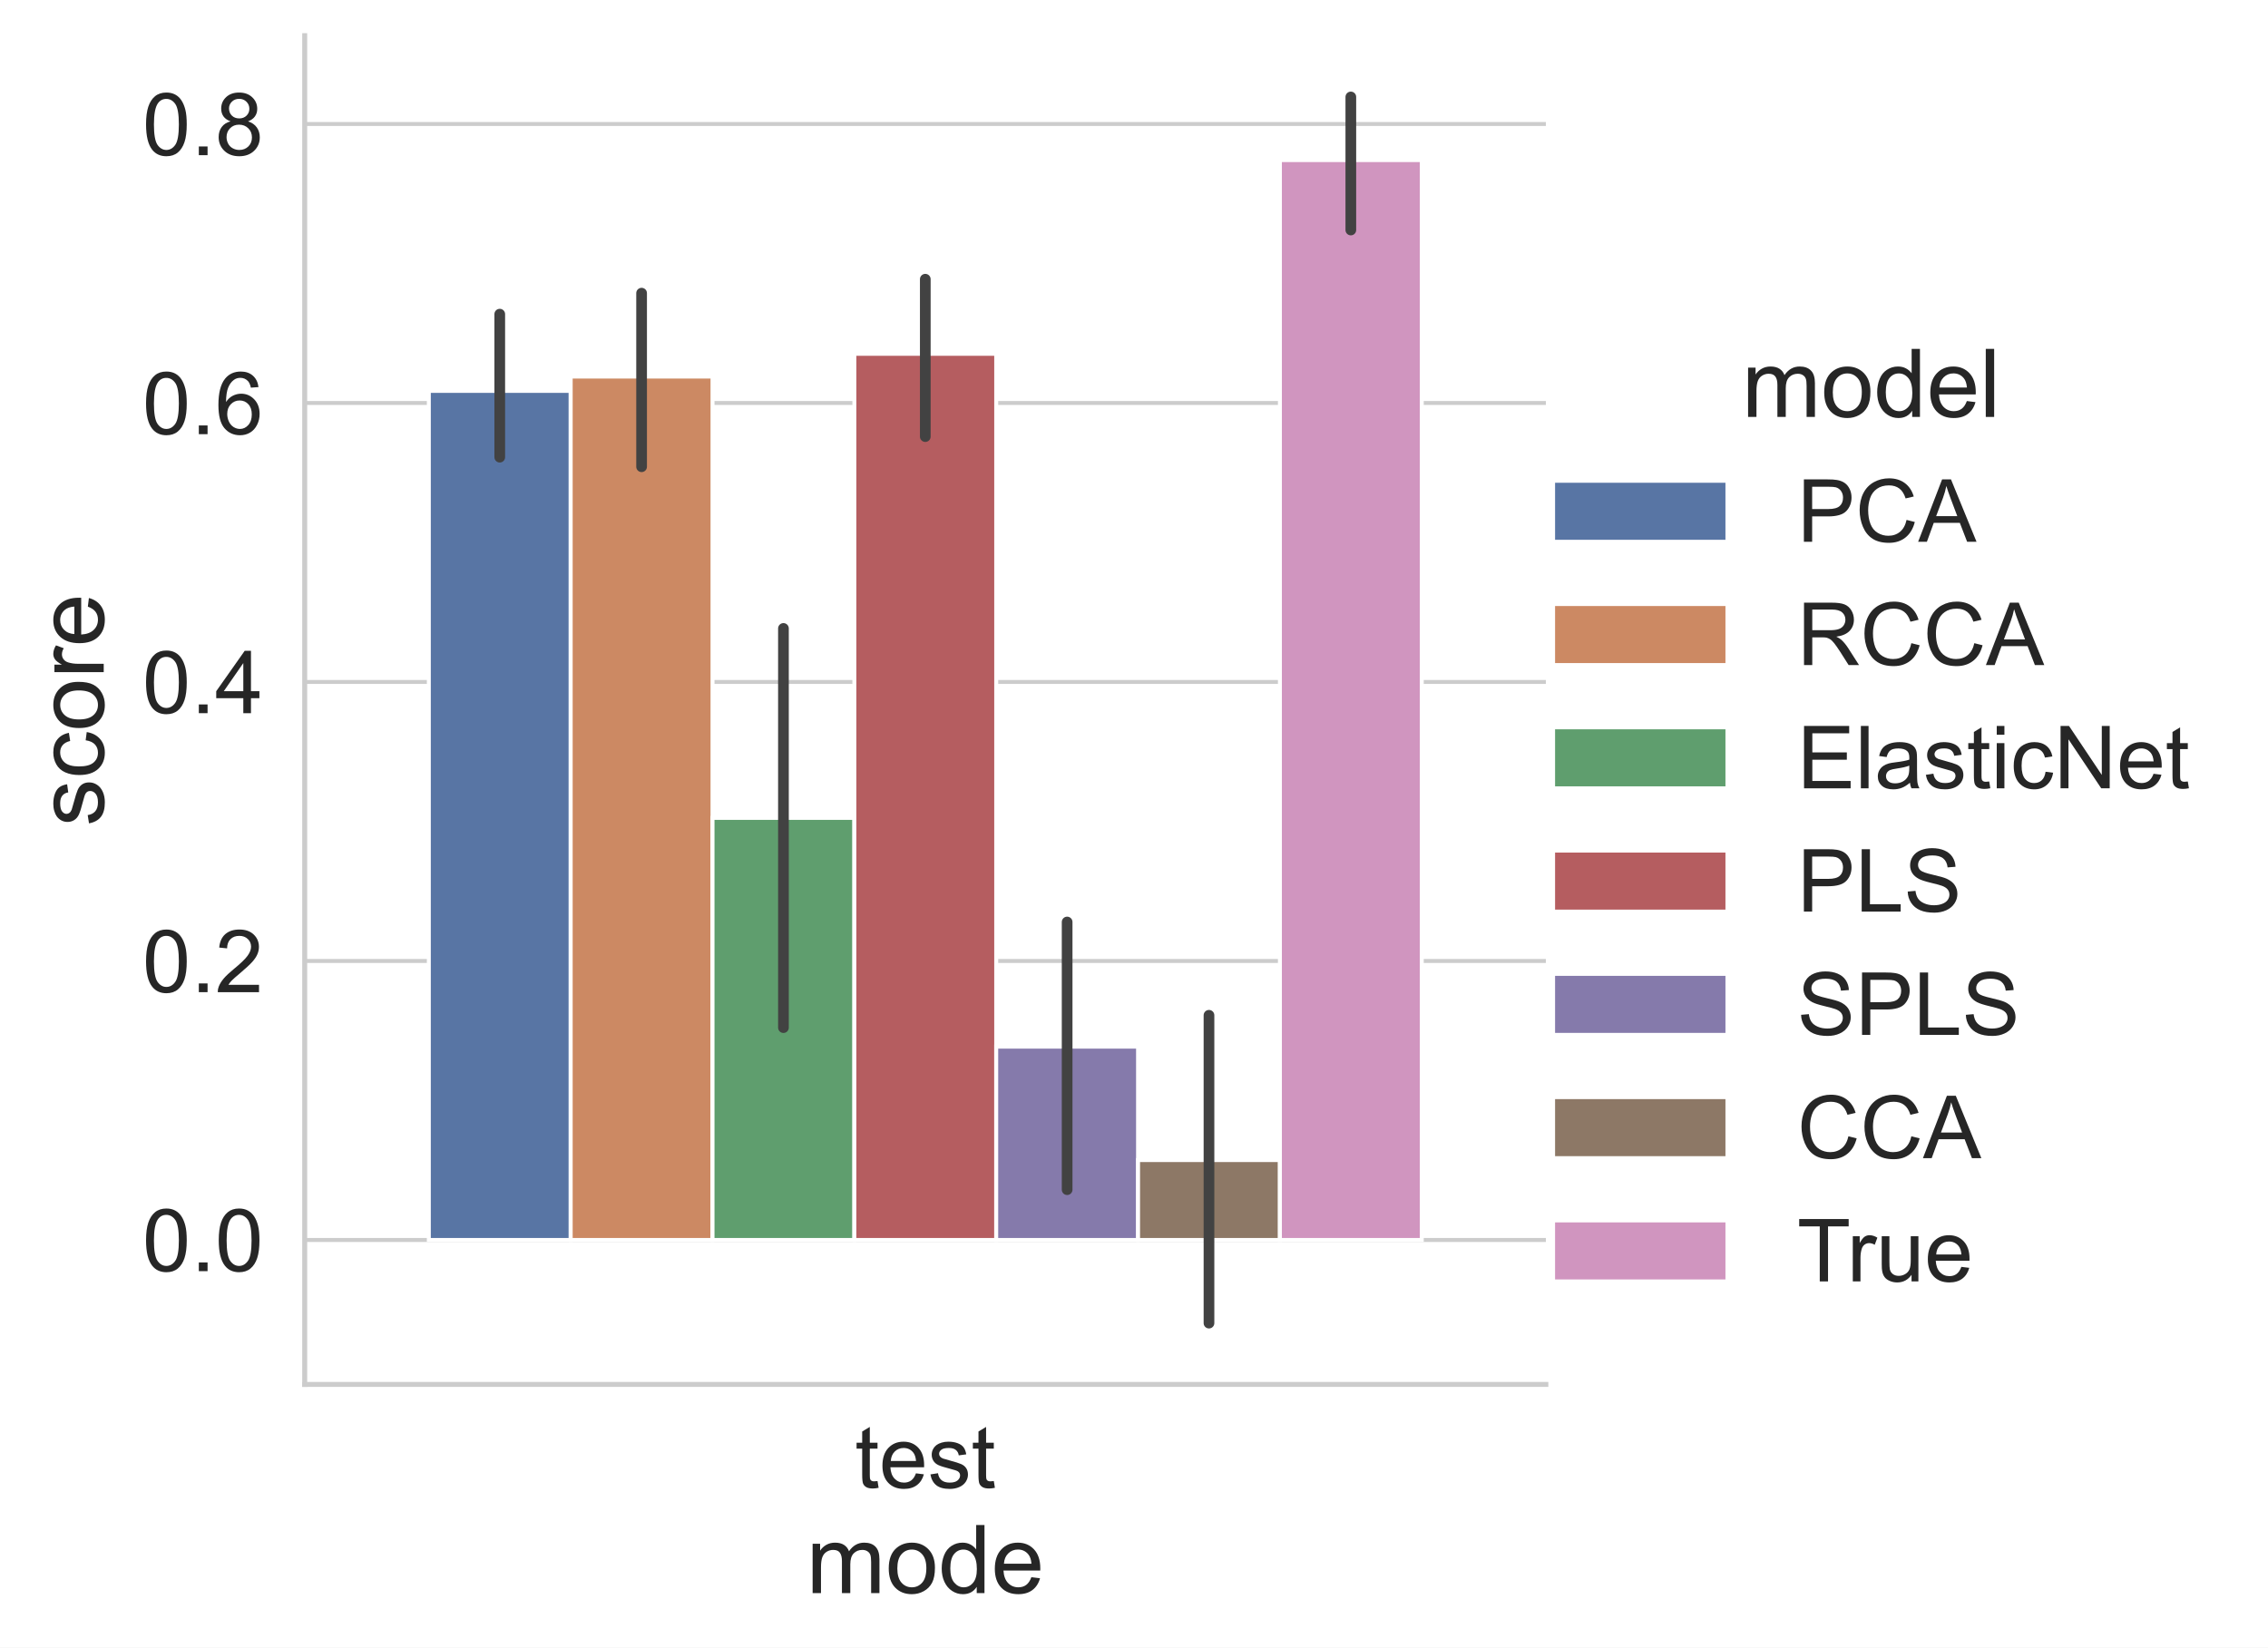
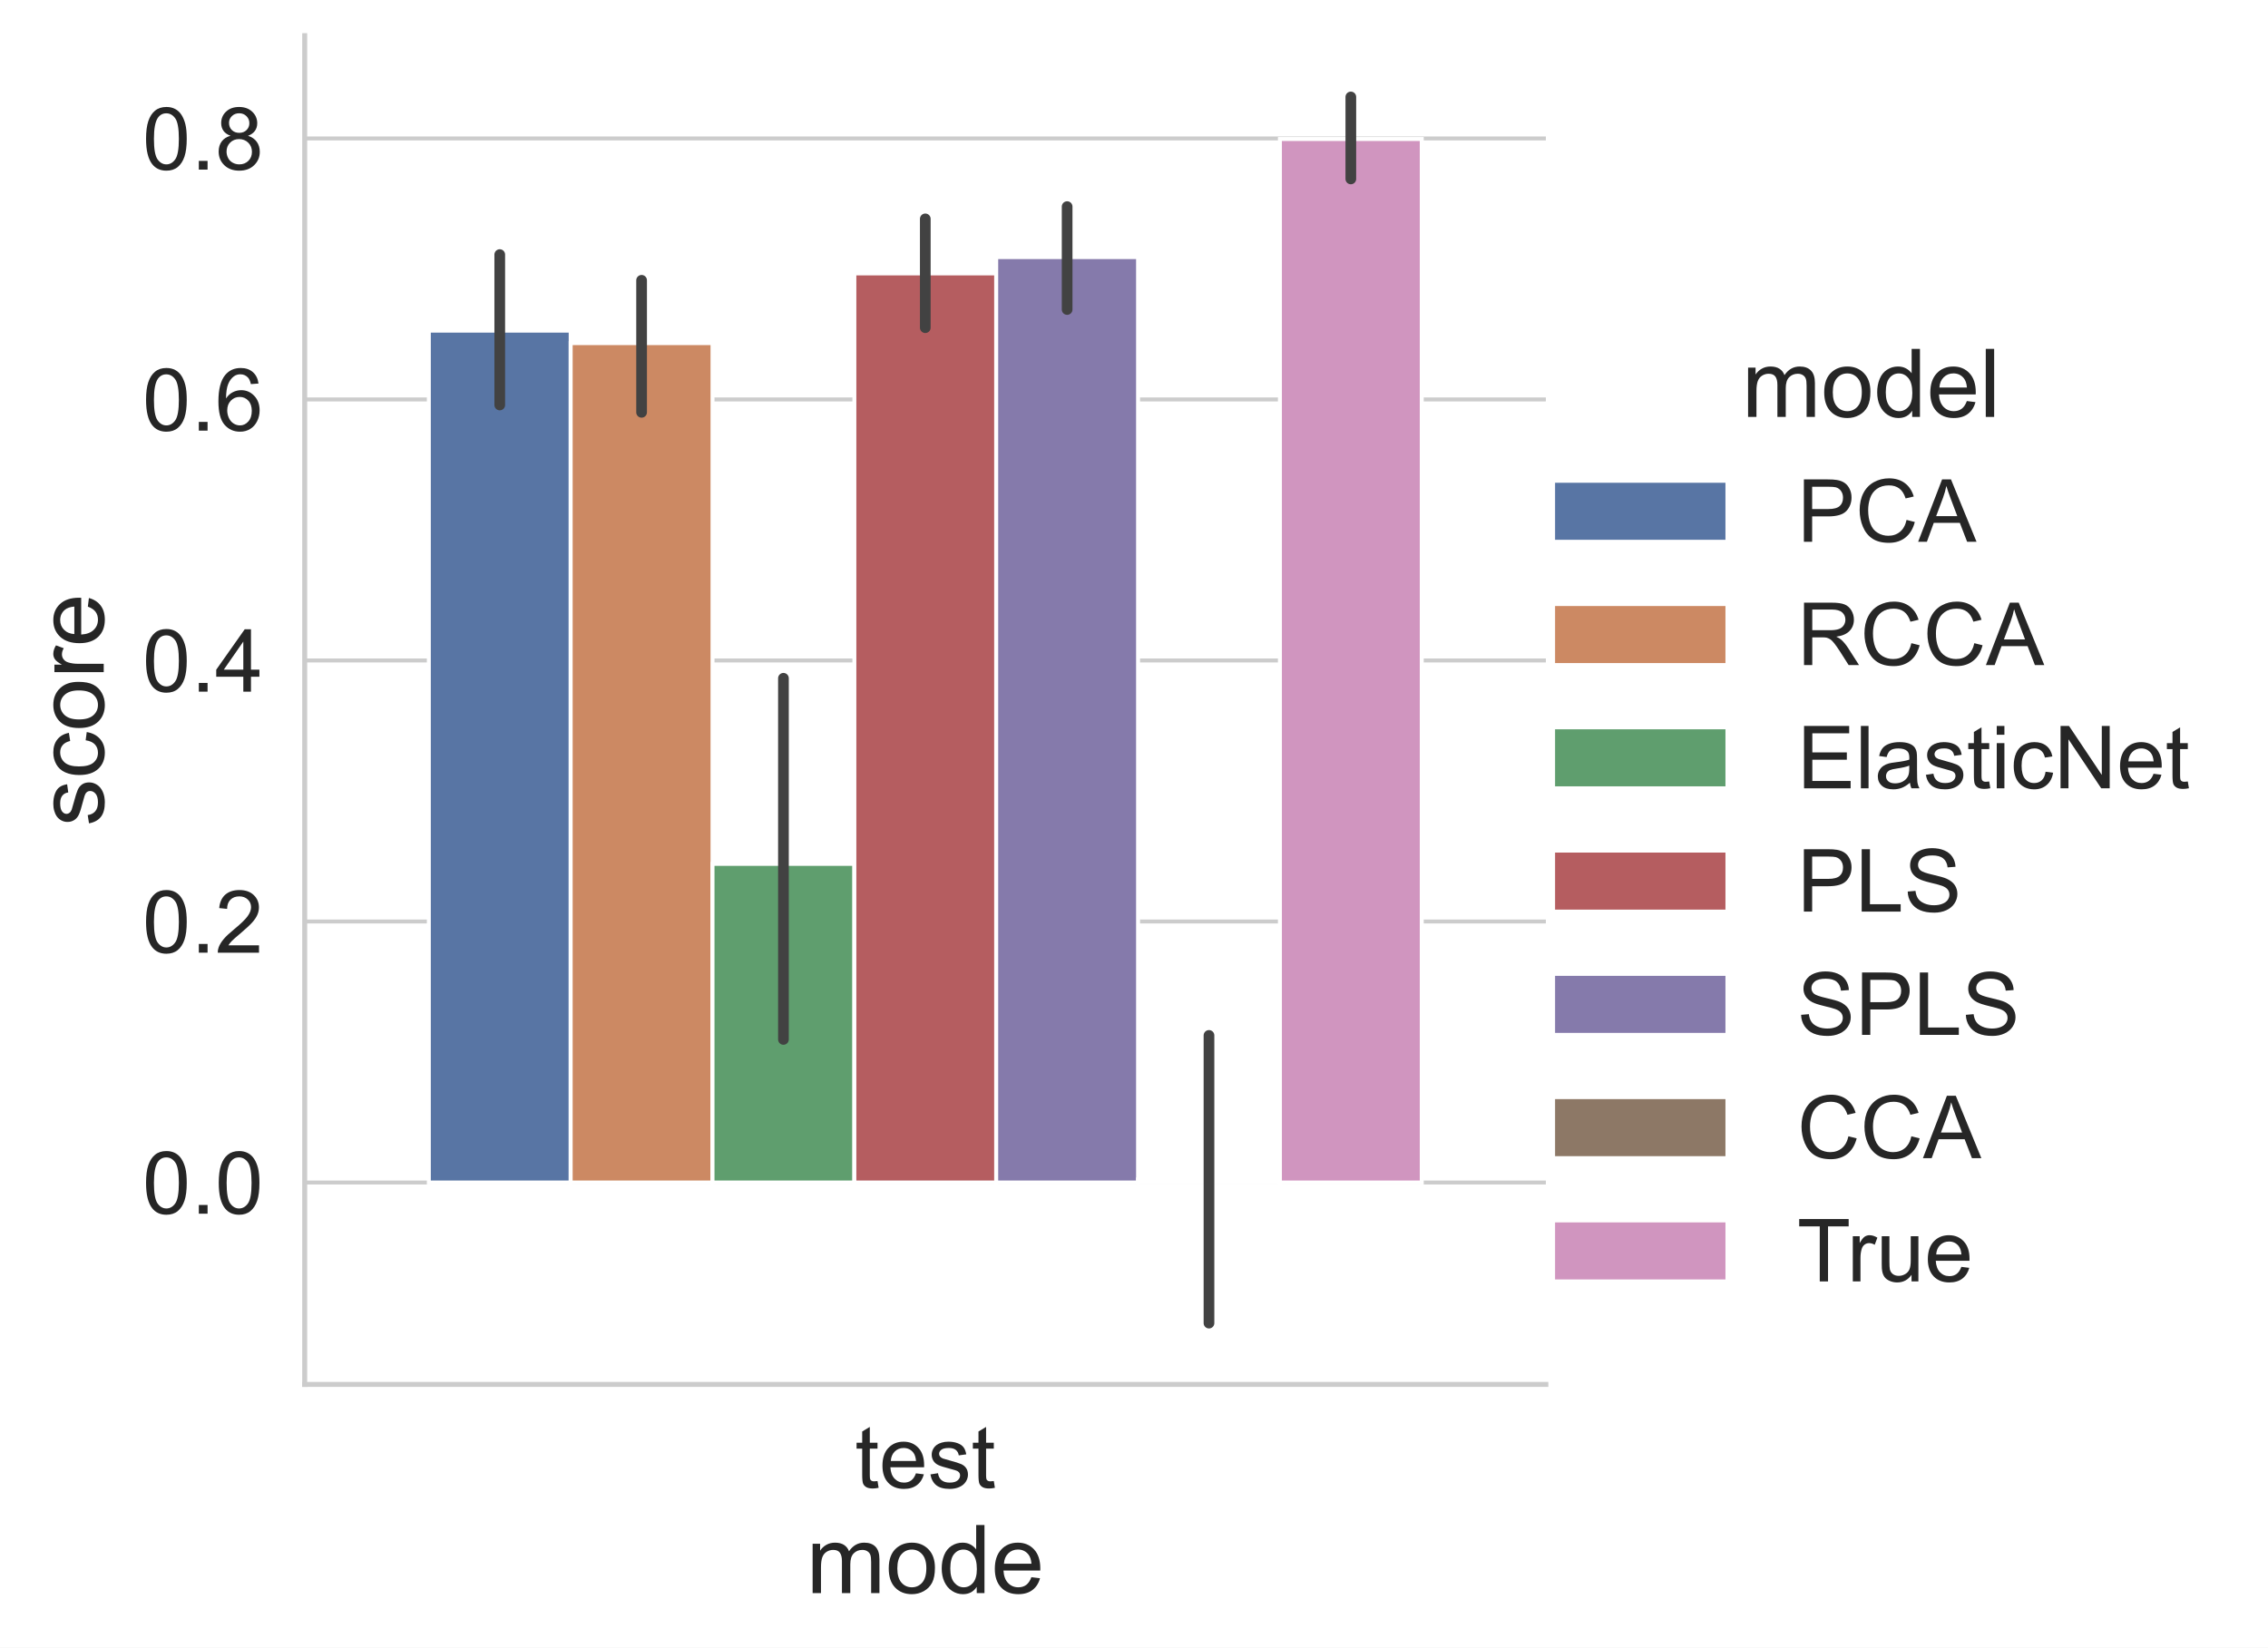
<svg xmlns="http://www.w3.org/2000/svg" xmlns:xlink="http://www.w3.org/1999/xlink" width="457.925pt" height="332.743pt" viewBox="0 0 457.925 332.743" version="1.1">
  <defs>
    <style type="text/css">*{stroke-linejoin: round; stroke-linecap: butt}</style>
  </defs>
  <g id="figure_1">
    <g id="patch_1">
      <path d="M 0 332.743  L 457.925 332.743  L 457.925 0  L 0 0  z " style="fill: #ffffff" />
    </g>
    <g id="axes_1">
      <g id="patch_2">
        <path d="M 61.523 279.588  L 312.121 279.588  L 312.121 7.2  L 61.523 7.2  z " style="fill: #ffffff" />
      </g>
      <g id="matplotlib.axis_1">
        <g id="xtick_1">
          <g id="text_1">
            <g style="fill: #262626" transform="translate(172.6391 300.4857) scale(0.176 -0.176)">
              <defs>
                <path id="ArialMT-74" d="M 1650 503  L 1731 6  Q 1494 -44 1306 -44  Q 1000 -44 831 53  Q 663 150 594 308  Q 525 466 525 972  L 525 2881  L 113 2881  L 113 3319  L 525 3319  L 525 4141  L 1084 4478  L 1084 3319  L 1650 3319  L 1650 2881  L 1084 2881  L 1084 941  Q 1084 700 1114 631  Q 1144 563 1211 522  Q 1278 481 1403 481  Q 1497 481 1650 503  z " transform="scale(0.015625)" />
                <path id="ArialMT-65" d="M 2694 1069  L 3275 997  Q 3138 488 2766 206  Q 2394 -75 1816 -75  Q 1088 -75 661 373  Q 234 822 234 1631  Q 234 2469 665 2931  Q 1097 3394 1784 3394  Q 2450 3394 2872 2941  Q 3294 2488 3294 1666  Q 3294 1616 3291 1516  L 816 1516  Q 847 969 1125 678  Q 1403 388 1819 388  Q 2128 388 2347 550  Q 2566 713 2694 1069  z M 847 1978  L 2700 1978  Q 2663 2397 2488 2606  Q 2219 2931 1791 2931  Q 1403 2931 1139 2672  Q 875 2413 847 1978  z " transform="scale(0.015625)" />
                <path id="ArialMT-73" d="M 197 991  L 753 1078  Q 800 744 1014 566  Q 1228 388 1613 388  Q 2000 388 2187 545  Q 2375 703 2375 916  Q 2375 1106 2209 1216  Q 2094 1291 1634 1406  Q 1016 1563 777 1677  Q 538 1791 414 1992  Q 291 2194 291 2438  Q 291 2659 392 2848  Q 494 3038 669 3163  Q 800 3259 1026 3326  Q 1253 3394 1513 3394  Q 1903 3394 2198 3281  Q 2494 3169 2634 2976  Q 2775 2784 2828 2463  L 2278 2388  Q 2241 2644 2061 2787  Q 1881 2931 1553 2931  Q 1166 2931 1000 2803  Q 834 2675 834 2503  Q 834 2394 903 2306  Q 972 2216 1119 2156  Q 1203 2125 1616 2013  Q 2213 1853 2448 1751  Q 2684 1650 2818 1456  Q 2953 1263 2953 975  Q 2953 694 2789 445  Q 2625 197 2315 61  Q 2006 -75 1616 -75  Q 969 -75 630 194  Q 291 463 197 991  z " transform="scale(0.015625)" />
              </defs>
              <use xlink:href="#ArialMT-74" />
              <use xlink:href="#ArialMT-65" x="27.783" />
              <use xlink:href="#ArialMT-73" x="83.398" />
              <use xlink:href="#ArialMT-74" x="133.398" />
            </g>
          </g>
        </g>
        <g id="text_2">
          <g style="fill: #262626" transform="translate(162.8102 321.7267) scale(0.192 -0.192)">
            <defs>
              <path id="ArialMT-6d" d="M 422 0  L 422 3319  L 925 3319  L 925 2853  Q 1081 3097 1340 3245  Q 1600 3394 1931 3394  Q 2300 3394 2536 3241  Q 2772 3088 2869 2813  Q 3263 3394 3894 3394  Q 4388 3394 4653 3120  Q 4919 2847 4919 2278  L 4919 0  L 4359 0  L 4359 2091  Q 4359 2428 4304 2576  Q 4250 2725 4106 2815  Q 3963 2906 3769 2906  Q 3419 2906 3187 2673  Q 2956 2441 2956 1928  L 2956 0  L 2394 0  L 2394 2156  Q 2394 2531 2256 2718  Q 2119 2906 1806 2906  Q 1569 2906 1367 2781  Q 1166 2656 1075 2415  Q 984 2175 984 1722  L 984 0  L 422 0  z " transform="scale(0.015625)" />
              <path id="ArialMT-6f" d="M 213 1659  Q 213 2581 725 3025  Q 1153 3394 1769 3394  Q 2453 3394 2887 2945  Q 3322 2497 3322 1706  Q 3322 1066 3130 698  Q 2938 331 2570 128  Q 2203 -75 1769 -75  Q 1072 -75 642 372  Q 213 819 213 1659  z M 791 1659  Q 791 1022 1069 705  Q 1347 388 1769 388  Q 2188 388 2466 706  Q 2744 1025 2744 1678  Q 2744 2294 2464 2611  Q 2184 2928 1769 2928  Q 1347 2928 1069 2612  Q 791 2297 791 1659  z " transform="scale(0.015625)" />
              <path id="ArialMT-64" d="M 2575 0  L 2575 419  Q 2259 -75 1647 -75  Q 1250 -75 917 144  Q 584 363 401 755  Q 219 1147 219 1656  Q 219 2153 384 2558  Q 550 2963 881 3178  Q 1213 3394 1622 3394  Q 1922 3394 2156 3267  Q 2391 3141 2538 2938  L 2538 4581  L 3097 4581  L 3097 0  L 2575 0  z M 797 1656  Q 797 1019 1065 703  Q 1334 388 1700 388  Q 2069 388 2326 689  Q 2584 991 2584 1609  Q 2584 2291 2321 2609  Q 2059 2928 1675 2928  Q 1300 2928 1048 2622  Q 797 2316 797 1656  z " transform="scale(0.015625)" />
            </defs>
            <use xlink:href="#ArialMT-6d" />
            <use xlink:href="#ArialMT-6f" x="83.301" />
            <use xlink:href="#ArialMT-64" x="138.916" />
            <use xlink:href="#ArialMT-65" x="194.531" />
          </g>
        </g>
      </g>
      <g id="matplotlib.axis_2">
        <g id="ytick_1">
          <g id="line2d_1">
-             <path d="M 61.523 250.416  L 312.121 250.416  " clip-path="url(#p7369bde68f)" style="fill: none; stroke: #cccccc; stroke-width: 0.8; stroke-linecap: round" />
+             <path d="M 61.523 238.811  L 312.121 238.811  " clip-path="url(#p3c79555318)" style="fill: none; stroke: #cccccc; stroke-width: 0.8; stroke-linecap: round" />
          </g>
          <g id="text_3">
-             <g style="fill: #262626" transform="translate(28.759 256.7147) scale(0.176 -0.176)">
+             <g style="fill: #262626" transform="translate(28.759 245.1102) scale(0.176 -0.176)">
              <defs>
                <path id="ArialMT-30" d="M 266 2259  Q 266 3072 433 3567  Q 600 4063 929 4331  Q 1259 4600 1759 4600  Q 2128 4600 2406 4451  Q 2684 4303 2865 4023  Q 3047 3744 3150 3342  Q 3253 2941 3253 2259  Q 3253 1453 3087 958  Q 2922 463 2592 192  Q 2263 -78 1759 -78  Q 1097 -78 719 397  Q 266 969 266 2259  z M 844 2259  Q 844 1131 1108 757  Q 1372 384 1759 384  Q 2147 384 2411 759  Q 2675 1134 2675 2259  Q 2675 3391 2411 3762  Q 2147 4134 1753 4134  Q 1366 4134 1134 3806  Q 844 3388 844 2259  z " transform="scale(0.015625)" />
                <path id="ArialMT-2e" d="M 581 0  L 581 641  L 1222 641  L 1222 0  L 581 0  z " transform="scale(0.015625)" />
              </defs>
              <use xlink:href="#ArialMT-30" />
              <use xlink:href="#ArialMT-2e" x="55.615" />
              <use xlink:href="#ArialMT-30" x="83.398" />
            </g>
          </g>
        </g>
        <g id="ytick_2">
          <g id="line2d_2">
-             <path d="M 61.523 194.072  L 312.121 194.072  " clip-path="url(#p7369bde68f)" style="fill: none; stroke: #cccccc; stroke-width: 0.8; stroke-linecap: round" />
+             <path d="M 61.523 186.097  L 312.121 186.097  " clip-path="url(#p3c79555318)" style="fill: none; stroke: #cccccc; stroke-width: 0.8; stroke-linecap: round" />
          </g>
          <g id="text_4">
-             <g style="fill: #262626" transform="translate(28.759 200.3709) scale(0.176 -0.176)">
+             <g style="fill: #262626" transform="translate(28.759 192.3961) scale(0.176 -0.176)">
              <defs>
                <path id="ArialMT-32" d="M 3222 541  L 3222 0  L 194 0  Q 188 203 259 391  Q 375 700 629 1000  Q 884 1300 1366 1694  Q 2113 2306 2375 2664  Q 2638 3022 2638 3341  Q 2638 3675 2398 3904  Q 2159 4134 1775 4134  Q 1369 4134 1125 3890  Q 881 3647 878 3216  L 300 3275  Q 359 3922 746 4261  Q 1134 4600 1788 4600  Q 2447 4600 2831 4234  Q 3216 3869 3216 3328  Q 3216 3053 3103 2787  Q 2991 2522 2730 2228  Q 2469 1934 1863 1422  Q 1356 997 1212 845  Q 1069 694 975 541  L 3222 541  z " transform="scale(0.015625)" />
              </defs>
              <use xlink:href="#ArialMT-30" />
              <use xlink:href="#ArialMT-2e" x="55.615" />
              <use xlink:href="#ArialMT-32" x="83.398" />
            </g>
          </g>
        </g>
        <g id="ytick_3">
          <g id="line2d_3">
-             <path d="M 61.523 137.728  L 312.121 137.728  " clip-path="url(#p7369bde68f)" style="fill: none; stroke: #cccccc; stroke-width: 0.8; stroke-linecap: round" />
+             <path d="M 61.523 133.383  L 312.121 133.383  " clip-path="url(#p3c79555318)" style="fill: none; stroke: #cccccc; stroke-width: 0.8; stroke-linecap: round" />
          </g>
          <g id="text_5">
-             <g style="fill: #262626" transform="translate(28.759 144.0271) scale(0.176 -0.176)">
+             <g style="fill: #262626" transform="translate(28.759 139.6819) scale(0.176 -0.176)">
              <defs>
                <path id="ArialMT-34" d="M 2069 0  L 2069 1097  L 81 1097  L 81 1613  L 2172 4581  L 2631 4581  L 2631 1613  L 3250 1613  L 3250 1097  L 2631 1097  L 2631 0  L 2069 0  z M 2069 1613  L 2069 3678  L 634 1613  L 2069 1613  z " transform="scale(0.015625)" />
              </defs>
              <use xlink:href="#ArialMT-30" />
              <use xlink:href="#ArialMT-2e" x="55.615" />
              <use xlink:href="#ArialMT-34" x="83.398" />
            </g>
          </g>
        </g>
        <g id="ytick_4">
          <g id="line2d_4">
-             <path d="M 61.523 81.384  L 312.121 81.384  " clip-path="url(#p7369bde68f)" style="fill: none; stroke: #cccccc; stroke-width: 0.8; stroke-linecap: round" />
+             <path d="M 61.523 80.669  L 312.121 80.669  " clip-path="url(#p3c79555318)" style="fill: none; stroke: #cccccc; stroke-width: 0.8; stroke-linecap: round" />
          </g>
          <g id="text_6">
-             <g style="fill: #262626" transform="translate(28.759 87.68328) scale(0.176 -0.176)">
+             <g style="fill: #262626" transform="translate(28.759 86.96777) scale(0.176 -0.176)">
              <defs>
                <path id="ArialMT-36" d="M 3184 3459  L 2625 3416  Q 2550 3747 2413 3897  Q 2184 4138 1850 4138  Q 1581 4138 1378 3988  Q 1113 3794 959 3422  Q 806 3050 800 2363  Q 1003 2672 1297 2822  Q 1591 2972 1913 2972  Q 2475 2972 2870 2558  Q 3266 2144 3266 1488  Q 3266 1056 3080 686  Q 2894 316 2569 119  Q 2244 -78 1831 -78  Q 1128 -78 684 439  Q 241 956 241 2144  Q 241 3472 731 4075  Q 1159 4600 1884 4600  Q 2425 4600 2770 4297  Q 3116 3994 3184 3459  z M 888 1484  Q 888 1194 1011 928  Q 1134 663 1356 523  Q 1578 384 1822 384  Q 2178 384 2434 671  Q 2691 959 2691 1453  Q 2691 1928 2437 2201  Q 2184 2475 1800 2475  Q 1419 2475 1153 2201  Q 888 1928 888 1484  z " transform="scale(0.015625)" />
              </defs>
              <use xlink:href="#ArialMT-30" />
              <use xlink:href="#ArialMT-2e" x="55.615" />
              <use xlink:href="#ArialMT-36" x="83.398" />
            </g>
          </g>
        </g>
        <g id="ytick_5">
          <g id="line2d_5">
-             <path d="M 61.523 25.041  L 312.121 25.041  " clip-path="url(#p7369bde68f)" style="fill: none; stroke: #cccccc; stroke-width: 0.8; stroke-linecap: round" />
+             <path d="M 61.523 27.955  L 312.121 27.955  " clip-path="url(#p3c79555318)" style="fill: none; stroke: #cccccc; stroke-width: 0.8; stroke-linecap: round" />
          </g>
          <g id="text_7">
-             <g style="fill: #262626" transform="translate(28.759 31.33949) scale(0.176 -0.176)">
+             <g style="fill: #262626" transform="translate(28.759 34.25361) scale(0.176 -0.176)">
              <defs>
                <path id="ArialMT-38" d="M 1131 2484  Q 781 2613 612 2850  Q 444 3088 444 3419  Q 444 3919 803 4259  Q 1163 4600 1759 4600  Q 2359 4600 2725 4251  Q 3091 3903 3091 3403  Q 3091 3084 2923 2848  Q 2756 2613 2416 2484  Q 2838 2347 3058 2040  Q 3278 1734 3278 1309  Q 3278 722 2862 322  Q 2447 -78 1769 -78  Q 1091 -78 675 323  Q 259 725 259 1325  Q 259 1772 486 2073  Q 713 2375 1131 2484  z M 1019 3438  Q 1019 3113 1228 2906  Q 1438 2700 1772 2700  Q 2097 2700 2305 2904  Q 2513 3109 2513 3406  Q 2513 3716 2298 3927  Q 2084 4138 1766 4138  Q 1444 4138 1231 3931  Q 1019 3725 1019 3438  z M 838 1322  Q 838 1081 952 856  Q 1066 631 1291 507  Q 1516 384 1775 384  Q 2178 384 2440 643  Q 2703 903 2703 1303  Q 2703 1709 2433 1975  Q 2163 2241 1756 2241  Q 1359 2241 1098 1978  Q 838 1716 838 1322  z " transform="scale(0.015625)" />
              </defs>
              <use xlink:href="#ArialMT-30" />
              <use xlink:href="#ArialMT-2e" x="55.615" />
              <use xlink:href="#ArialMT-38" x="83.398" />
            </g>
          </g>
        </g>
        <g id="text_8">
          <g style="fill: #262626" transform="translate(20.943 166.8675) rotate(-90) scale(0.192 -0.192)">
            <defs>
              <path id="ArialMT-63" d="M 2588 1216  L 3141 1144  Q 3050 572 2676 248  Q 2303 -75 1759 -75  Q 1078 -75 664 370  Q 250 816 250 1647  Q 250 2184 428 2587  Q 606 2991 970 3192  Q 1334 3394 1763 3394  Q 2303 3394 2647 3120  Q 2991 2847 3088 2344  L 2541 2259  Q 2463 2594 2264 2762  Q 2066 2931 1784 2931  Q 1359 2931 1093 2626  Q 828 2322 828 1663  Q 828 994 1084 691  Q 1341 388 1753 388  Q 2084 388 2306 591  Q 2528 794 2588 1216  z " transform="scale(0.015625)" />
              <path id="ArialMT-72" d="M 416 0  L 416 3319  L 922 3319  L 922 2816  Q 1116 3169 1280 3281  Q 1444 3394 1641 3394  Q 1925 3394 2219 3213  L 2025 2691  Q 1819 2813 1613 2813  Q 1428 2813 1281 2702  Q 1134 2591 1072 2394  Q 978 2094 978 1738  L 978 0  L 416 0  z " transform="scale(0.015625)" />
            </defs>
            <use xlink:href="#ArialMT-73" />
            <use xlink:href="#ArialMT-63" x="50" />
            <use xlink:href="#ArialMT-6f" x="100" />
            <use xlink:href="#ArialMT-72" x="155.615" />
            <use xlink:href="#ArialMT-65" x="188.916" />
          </g>
        </g>
      </g>
      <g id="patch_3">
-         <path d="M 86.583 250.416  L 115.223 250.416  L 115.223 78.942  L 86.583 78.942  z " clip-path="url(#p7369bde68f)" style="fill: #5875a4; stroke: #ffffff; stroke-width: 0.8; stroke-linejoin: miter" />
+         <path d="M 86.583 238.811  L 115.223 238.811  L 115.223 66.776  L 86.583 66.776  z " clip-path="url(#p3c79555318)" style="fill: #5875a4; stroke: #ffffff; stroke-width: 0.8; stroke-linejoin: miter" />
      </g>
      <g id="patch_4">
-         <path d="M 115.223 250.416  L 143.862 250.416  L 143.862 76.05  L 115.223 76.05  z " clip-path="url(#p7369bde68f)" style="fill: #cc8963; stroke: #ffffff; stroke-width: 0.8; stroke-linejoin: miter" />
+         <path d="M 115.223 238.811  L 143.862 238.811  L 143.862 69.295  L 115.223 69.295  z " clip-path="url(#p3c79555318)" style="fill: #cc8963; stroke: #ffffff; stroke-width: 0.8; stroke-linejoin: miter" />
      </g>
      <g id="patch_5">
-         <path d="M 143.862 250.416  L 172.502 250.416  L 172.502 165.175  L 143.862 165.175  z " clip-path="url(#p7369bde68f)" style="fill: #5f9e6e; stroke: #ffffff; stroke-width: 0.8; stroke-linejoin: miter" />
+         <path d="M 143.862 238.811  L 172.502 238.811  L 172.502 174.464  L 143.862 174.464  z " clip-path="url(#p3c79555318)" style="fill: #5f9e6e; stroke: #ffffff; stroke-width: 0.8; stroke-linejoin: miter" />
      </g>
      <g id="patch_6">
-         <path d="M 172.502 250.416  L 201.142 250.416  L 201.142 71.453  L 172.502 71.453  z " clip-path="url(#p7369bde68f)" style="fill: #b55d60; stroke: #ffffff; stroke-width: 0.8; stroke-linejoin: miter" />
+         <path d="M 172.502 238.811  L 201.142 238.811  L 201.142 55.216  L 172.502 55.216  z " clip-path="url(#p3c79555318)" style="fill: #b55d60; stroke: #ffffff; stroke-width: 0.8; stroke-linejoin: miter" />
      </g>
      <g id="patch_7">
-         <path d="M 201.142 250.416  L 229.782 250.416  L 229.782 211.375  L 201.142 211.375  z " clip-path="url(#p7369bde68f)" style="fill: #857aab; stroke: #ffffff; stroke-width: 0.8; stroke-linejoin: miter" />
+         <path d="M 201.142 238.811  L 229.782 238.811  L 229.782 51.923  L 201.142 51.923  z " clip-path="url(#p3c79555318)" style="fill: #857aab; stroke: #ffffff; stroke-width: 0.8; stroke-linejoin: miter" />
      </g>
      <g id="patch_8">
-         <path d="M 229.782 250.416  L 258.422 250.416  L 258.422 234.281  L 229.782 234.281  z " clip-path="url(#p7369bde68f)" style="fill: #8d7866; stroke: #ffffff; stroke-width: 0.8; stroke-linejoin: miter" />
+         <path d="M 229.782 238.811  L 258.422 238.811  L 258.422 238.206  L 229.782 238.206  z " clip-path="url(#p3c79555318)" style="fill: #8d7866; stroke: #ffffff; stroke-width: 0.8; stroke-linejoin: miter" />
      </g>
      <g id="patch_9">
-         <path d="M 258.422 250.416  L 287.062 250.416  L 287.062 32.329  L 258.422 32.329  z " clip-path="url(#p7369bde68f)" style="fill: #d095bf; stroke: #ffffff; stroke-width: 0.8; stroke-linejoin: miter" />
+         <path d="M 258.422 238.811  L 287.062 238.811  L 287.062 28.075  L 258.422 28.075  z " clip-path="url(#p3c79555318)" style="fill: #d095bf; stroke: #ffffff; stroke-width: 0.8; stroke-linejoin: miter" />
      </g>
      <g id="line2d_6">
-         <path d="M 100.903 92.327  L 100.903 63.446  " clip-path="url(#p7369bde68f)" style="fill: none; stroke: #424242; stroke-width: 2.16; stroke-linecap: round" />
+         <path d="M 100.903 81.786  L 100.903 51.417  " clip-path="url(#p3c79555318)" style="fill: none; stroke: #424242; stroke-width: 2.16; stroke-linecap: round" />
      </g>
      <g id="line2d_7">
-         <path d="M 129.543 94.259  L 129.543 59.205  " clip-path="url(#p7369bde68f)" style="fill: none; stroke: #424242; stroke-width: 2.16; stroke-linecap: round" />
+         <path d="M 129.543 83.271  L 129.543 56.608  " clip-path="url(#p3c79555318)" style="fill: none; stroke: #424242; stroke-width: 2.16; stroke-linecap: round" />
      </g>
      <g id="line2d_8">
-         <path d="M 158.182 207.53  L 158.182 126.916  " clip-path="url(#p7369bde68f)" style="fill: none; stroke: #424242; stroke-width: 2.16; stroke-linecap: round" />
+         <path d="M 158.182 209.917  L 158.182 136.98  " clip-path="url(#p3c79555318)" style="fill: none; stroke: #424242; stroke-width: 2.16; stroke-linecap: round" />
      </g>
      <g id="line2d_9">
-         <path d="M 186.822 88.172  L 186.822 56.388  " clip-path="url(#p7369bde68f)" style="fill: none; stroke: #424242; stroke-width: 2.16; stroke-linecap: round" />
+         <path d="M 186.822 66.176  L 186.822 44.202  " clip-path="url(#p3c79555318)" style="fill: none; stroke: #424242; stroke-width: 2.16; stroke-linecap: round" />
      </g>
      <g id="line2d_10">
-         <path d="M 215.462 240.257  L 215.462 186.203  " clip-path="url(#p7369bde68f)" style="fill: none; stroke: #424242; stroke-width: 2.16; stroke-linecap: round" />
+         <path d="M 215.462 62.504  L 215.462 41.728  " clip-path="url(#p3c79555318)" style="fill: none; stroke: #424242; stroke-width: 2.16; stroke-linecap: round" />
      </g>
      <g id="line2d_11">
-         <path d="M 244.102 267.207  L 244.102 205.04  " clip-path="url(#p7369bde68f)" style="fill: none; stroke: #424242; stroke-width: 2.16; stroke-linecap: round" />
+         <path d="M 244.102 267.207  L 244.102 209.107  " clip-path="url(#p3c79555318)" style="fill: none; stroke: #424242; stroke-width: 2.16; stroke-linecap: round" />
      </g>
      <g id="line2d_12">
-         <path d="M 272.742 46.45  L 272.742 19.581  " clip-path="url(#p7369bde68f)" style="fill: none; stroke: #424242; stroke-width: 2.16; stroke-linecap: round" />
+         <path d="M 272.742 36.135  L 272.742 19.581  " clip-path="url(#p3c79555318)" style="fill: none; stroke: #424242; stroke-width: 2.16; stroke-linecap: round" />
      </g>
      <g id="patch_10">
        <path d="M 61.523 279.588  L 61.523 7.2  " style="fill: none; stroke: #cccccc; stroke-linejoin: miter; stroke-linecap: square" />
      </g>
      <g id="patch_11">
        <path d="M 61.523 279.588  L 312.121 279.588  " style="fill: none; stroke: #cccccc; stroke-linejoin: miter; stroke-linecap: square" />
      </g>
    </g>
    <g id="legend_1">
      <g id="text_9">
        <g style="fill: #262626" transform="translate(351.6878 84.19975) scale(0.192 -0.192)">
          <defs>
            <path id="ArialMT-6c" d="M 409 0  L 409 4581  L 972 4581  L 972 0  L 409 0  z " transform="scale(0.015625)" />
          </defs>
          <use xlink:href="#ArialMT-6d" />
          <use xlink:href="#ArialMT-6f" x="83.301" />
          <use xlink:href="#ArialMT-64" x="138.916" />
          <use xlink:href="#ArialMT-65" x="194.531" />
          <use xlink:href="#ArialMT-6c" x="250.146" />
        </g>
      </g>
      <g id="patch_12">
        <path d="M 313.58 109.413  L 348.78 109.413  L 348.78 97.094  L 313.58 97.094  z " style="fill: #5875a4; stroke: #ffffff; stroke-width: 0.8; stroke-linejoin: miter" />
      </g>
      <g id="text_10">
        <g style="fill: #262626" transform="translate(362.8604 109.4135) scale(0.176 -0.176)">
          <defs>
            <path id="ArialMT-50" d="M 494 0  L 494 4581  L 2222 4581  Q 2678 4581 2919 4538  Q 3256 4481 3484 4323  Q 3713 4166 3852 3881  Q 3991 3597 3991 3256  Q 3991 2672 3619 2267  Q 3247 1863 2275 1863  L 1100 1863  L 1100 0  L 494 0  z M 1100 2403  L 2284 2403  Q 2872 2403 3119 2622  Q 3366 2841 3366 3238  Q 3366 3525 3220 3729  Q 3075 3934 2838 4000  Q 2684 4041 2272 4041  L 1100 4041  L 1100 2403  z " transform="scale(0.015625)" />
            <path id="ArialMT-43" d="M 3763 1606  L 4369 1453  Q 4178 706 3683 314  Q 3188 -78 2472 -78  Q 1731 -78 1267 223  Q 803 525 561 1097  Q 319 1669 319 2325  Q 319 3041 592 3573  Q 866 4106 1370 4382  Q 1875 4659 2481 4659  Q 3169 4659 3637 4309  Q 4106 3959 4291 3325  L 3694 3184  Q 3534 3684 3231 3912  Q 2928 4141 2469 4141  Q 1941 4141 1586 3887  Q 1231 3634 1087 3207  Q 944 2781 944 2328  Q 944 1744 1114 1308  Q 1284 872 1643 656  Q 2003 441 2422 441  Q 2931 441 3284 734  Q 3638 1028 3763 1606  z " transform="scale(0.015625)" />
            <path id="ArialMT-41" d="M -9 0  L 1750 4581  L 2403 4581  L 4278 0  L 3588 0  L 3053 1388  L 1138 1388  L 634 0  L -9 0  z M 1313 1881  L 2866 1881  L 2388 3150  Q 2169 3728 2063 4100  Q 1975 3659 1816 3225  L 1313 1881  z " transform="scale(0.015625)" />
          </defs>
          <use xlink:href="#ArialMT-50" />
          <use xlink:href="#ArialMT-43" x="66.699" />
          <use xlink:href="#ArialMT-41" x="138.916" />
        </g>
      </g>
      <g id="patch_13">
        <path d="M 313.58 134.309  L 348.78 134.309  L 348.78 121.989  L 313.58 121.989  z " style="fill: #cc8963; stroke: #ffffff; stroke-width: 0.8; stroke-linejoin: miter" />
      </g>
      <g id="text_11">
        <g style="fill: #262626" transform="translate(362.8604 134.3092) scale(0.176 -0.176)">
          <defs>
            <path id="ArialMT-52" d="M 503 0  L 503 4581  L 2534 4581  Q 3147 4581 3465 4457  Q 3784 4334 3975 4021  Q 4166 3709 4166 3331  Q 4166 2844 3850 2509  Q 3534 2175 2875 2084  Q 3116 1969 3241 1856  Q 3506 1613 3744 1247  L 4541 0  L 3778 0  L 3172 953  Q 2906 1366 2734 1584  Q 2563 1803 2427 1890  Q 2291 1978 2150 2013  Q 2047 2034 1813 2034  L 1109 2034  L 1109 0  L 503 0  z M 1109 2559  L 2413 2559  Q 2828 2559 3062 2645  Q 3297 2731 3419 2920  Q 3541 3109 3541 3331  Q 3541 3656 3305 3865  Q 3069 4075 2559 4075  L 1109 4075  L 1109 2559  z " transform="scale(0.015625)" />
          </defs>
          <use xlink:href="#ArialMT-52" />
          <use xlink:href="#ArialMT-43" x="72.217" />
          <use xlink:href="#ArialMT-43" x="144.434" />
          <use xlink:href="#ArialMT-41" x="216.65" />
        </g>
      </g>
      <g id="patch_14">
        <path d="M 313.58 159.205  L 348.78 159.205  L 348.78 146.885  L 313.58 146.885  z " style="fill: #5f9e6e; stroke: #ffffff; stroke-width: 0.8; stroke-linejoin: miter" />
      </g>
      <g id="text_12">
        <g style="fill: #262626" transform="translate(362.8604 159.205) scale(0.176 -0.176)">
          <defs>
            <path id="ArialMT-45" d="M 506 0  L 506 4581  L 3819 4581  L 3819 4041  L 1113 4041  L 1113 2638  L 3647 2638  L 3647 2100  L 1113 2100  L 1113 541  L 3925 541  L 3925 0  L 506 0  z " transform="scale(0.015625)" />
            <path id="ArialMT-61" d="M 2588 409  Q 2275 144 1986 34  Q 1697 -75 1366 -75  Q 819 -75 525 192  Q 231 459 231 875  Q 231 1119 342 1320  Q 453 1522 633 1644  Q 813 1766 1038 1828  Q 1203 1872 1538 1913  Q 2219 1994 2541 2106  Q 2544 2222 2544 2253  Q 2544 2597 2384 2738  Q 2169 2928 1744 2928  Q 1347 2928 1158 2789  Q 969 2650 878 2297  L 328 2372  Q 403 2725 575 2942  Q 747 3159 1072 3276  Q 1397 3394 1825 3394  Q 2250 3394 2515 3294  Q 2781 3194 2906 3042  Q 3031 2891 3081 2659  Q 3109 2516 3109 2141  L 3109 1391  Q 3109 606 3145 398  Q 3181 191 3288 0  L 2700 0  Q 2613 175 2588 409  z M 2541 1666  Q 2234 1541 1622 1453  Q 1275 1403 1131 1340  Q 988 1278 909 1158  Q 831 1038 831 891  Q 831 666 1001 516  Q 1172 366 1500 366  Q 1825 366 2078 508  Q 2331 650 2450 897  Q 2541 1088 2541 1459  L 2541 1666  z " transform="scale(0.015625)" />
            <path id="ArialMT-69" d="M 425 3934  L 425 4581  L 988 4581  L 988 3934  L 425 3934  z M 425 0  L 425 3319  L 988 3319  L 988 0  L 425 0  z " transform="scale(0.015625)" />
            <path id="ArialMT-4e" d="M 488 0  L 488 4581  L 1109 4581  L 3516 984  L 3516 4581  L 4097 4581  L 4097 0  L 3475 0  L 1069 3600  L 1069 0  L 488 0  z " transform="scale(0.015625)" />
          </defs>
          <use xlink:href="#ArialMT-45" />
          <use xlink:href="#ArialMT-6c" x="66.699" />
          <use xlink:href="#ArialMT-61" x="88.916" />
          <use xlink:href="#ArialMT-73" x="144.531" />
          <use xlink:href="#ArialMT-74" x="194.531" />
          <use xlink:href="#ArialMT-69" x="222.314" />
          <use xlink:href="#ArialMT-63" x="244.531" />
          <use xlink:href="#ArialMT-4e" x="294.531" />
          <use xlink:href="#ArialMT-65" x="366.748" />
          <use xlink:href="#ArialMT-74" x="422.363" />
        </g>
      </g>
      <g id="patch_15">
        <path d="M 313.58 184.101  L 348.78 184.101  L 348.78 171.781  L 313.58 171.781  z " style="fill: #b55d60; stroke: #ffffff; stroke-width: 0.8; stroke-linejoin: miter" />
      </g>
      <g id="text_13">
        <g style="fill: #262626" transform="translate(362.8604 184.1008) scale(0.176 -0.176)">
          <defs>
            <path id="ArialMT-4c" d="M 469 0  L 469 4581  L 1075 4581  L 1075 541  L 3331 541  L 3331 0  L 469 0  z " transform="scale(0.015625)" />
            <path id="ArialMT-53" d="M 288 1472  L 859 1522  Q 900 1178 1048 958  Q 1197 738 1509 602  Q 1822 466 2213 466  Q 2559 466 2825 569  Q 3091 672 3220 851  Q 3350 1031 3350 1244  Q 3350 1459 3225 1620  Q 3100 1781 2813 1891  Q 2628 1963 1997 2114  Q 1366 2266 1113 2400  Q 784 2572 623 2826  Q 463 3081 463 3397  Q 463 3744 659 4045  Q 856 4347 1234 4503  Q 1613 4659 2075 4659  Q 2584 4659 2973 4495  Q 3363 4331 3572 4012  Q 3781 3694 3797 3291  L 3216 3247  Q 3169 3681 2898 3903  Q 2628 4125 2100 4125  Q 1550 4125 1298 3923  Q 1047 3722 1047 3438  Q 1047 3191 1225 3031  Q 1400 2872 2139 2705  Q 2878 2538 3153 2413  Q 3553 2228 3743 1945  Q 3934 1663 3934 1294  Q 3934 928 3725 604  Q 3516 281 3123 101  Q 2731 -78 2241 -78  Q 1619 -78 1198 103  Q 778 284 539 648  Q 300 1013 288 1472  z " transform="scale(0.015625)" />
          </defs>
          <use xlink:href="#ArialMT-50" />
          <use xlink:href="#ArialMT-4c" x="66.699" />
          <use xlink:href="#ArialMT-53" x="122.314" />
        </g>
      </g>
      <g id="patch_16">
        <path d="M 313.58 208.996  L 348.78 208.996  L 348.78 196.677  L 313.58 196.677  z " style="fill: #857aab; stroke: #ffffff; stroke-width: 0.8; stroke-linejoin: miter" />
      </g>
      <g id="text_14">
        <g style="fill: #262626" transform="translate(362.8604 208.9965) scale(0.176 -0.176)">
          <use xlink:href="#ArialMT-53" />
          <use xlink:href="#ArialMT-50" x="66.699" />
          <use xlink:href="#ArialMT-4c" x="133.398" />
          <use xlink:href="#ArialMT-53" x="189.014" />
        </g>
      </g>
      <g id="patch_17">
        <path d="M 313.58 233.892  L 348.78 233.892  L 348.78 221.572  L 313.58 221.572  z " style="fill: #8d7866; stroke: #ffffff; stroke-width: 0.8; stroke-linejoin: miter" />
      </g>
      <g id="text_15">
        <g style="fill: #262626" transform="translate(362.8604 233.8922) scale(0.176 -0.176)">
          <use xlink:href="#ArialMT-43" />
          <use xlink:href="#ArialMT-43" x="72.217" />
          <use xlink:href="#ArialMT-41" x="144.434" />
        </g>
      </g>
      <g id="patch_18">
        <path d="M 313.58 258.788  L 348.78 258.788  L 348.78 246.468  L 313.58 246.468  z " style="fill: #d095bf; stroke: #ffffff; stroke-width: 0.8; stroke-linejoin: miter" />
      </g>
      <g id="text_16">
        <g style="fill: #262626" transform="translate(362.8604 258.788) scale(0.176 -0.176)">
          <defs>
            <path id="ArialMT-54" d="M 1659 0  L 1659 4041  L 150 4041  L 150 4581  L 3781 4581  L 3781 4041  L 2266 4041  L 2266 0  L 1659 0  z " transform="scale(0.015625)" />
            <path id="ArialMT-75" d="M 2597 0  L 2597 488  Q 2209 -75 1544 -75  Q 1250 -75 995 37  Q 741 150 617 320  Q 494 491 444 738  Q 409 903 409 1263  L 409 3319  L 972 3319  L 972 1478  Q 972 1038 1006 884  Q 1059 663 1231 536  Q 1403 409 1656 409  Q 1909 409 2131 539  Q 2353 669 2445 892  Q 2538 1116 2538 1541  L 2538 3319  L 3100 3319  L 3100 0  L 2597 0  z " transform="scale(0.015625)" />
          </defs>
          <use xlink:href="#ArialMT-54" />
          <use xlink:href="#ArialMT-72" x="57.334" />
          <use xlink:href="#ArialMT-75" x="90.635" />
          <use xlink:href="#ArialMT-65" x="146.25" />
        </g>
      </g>
    </g>
  </g>
  <defs>
-     <clipPath id="p7369bde68f">
+     <clipPath id="p3c79555318">
      <rect x="61.523" y="7.2" width="250.598" height="272.388" />
    </clipPath>
  </defs>
</svg>
